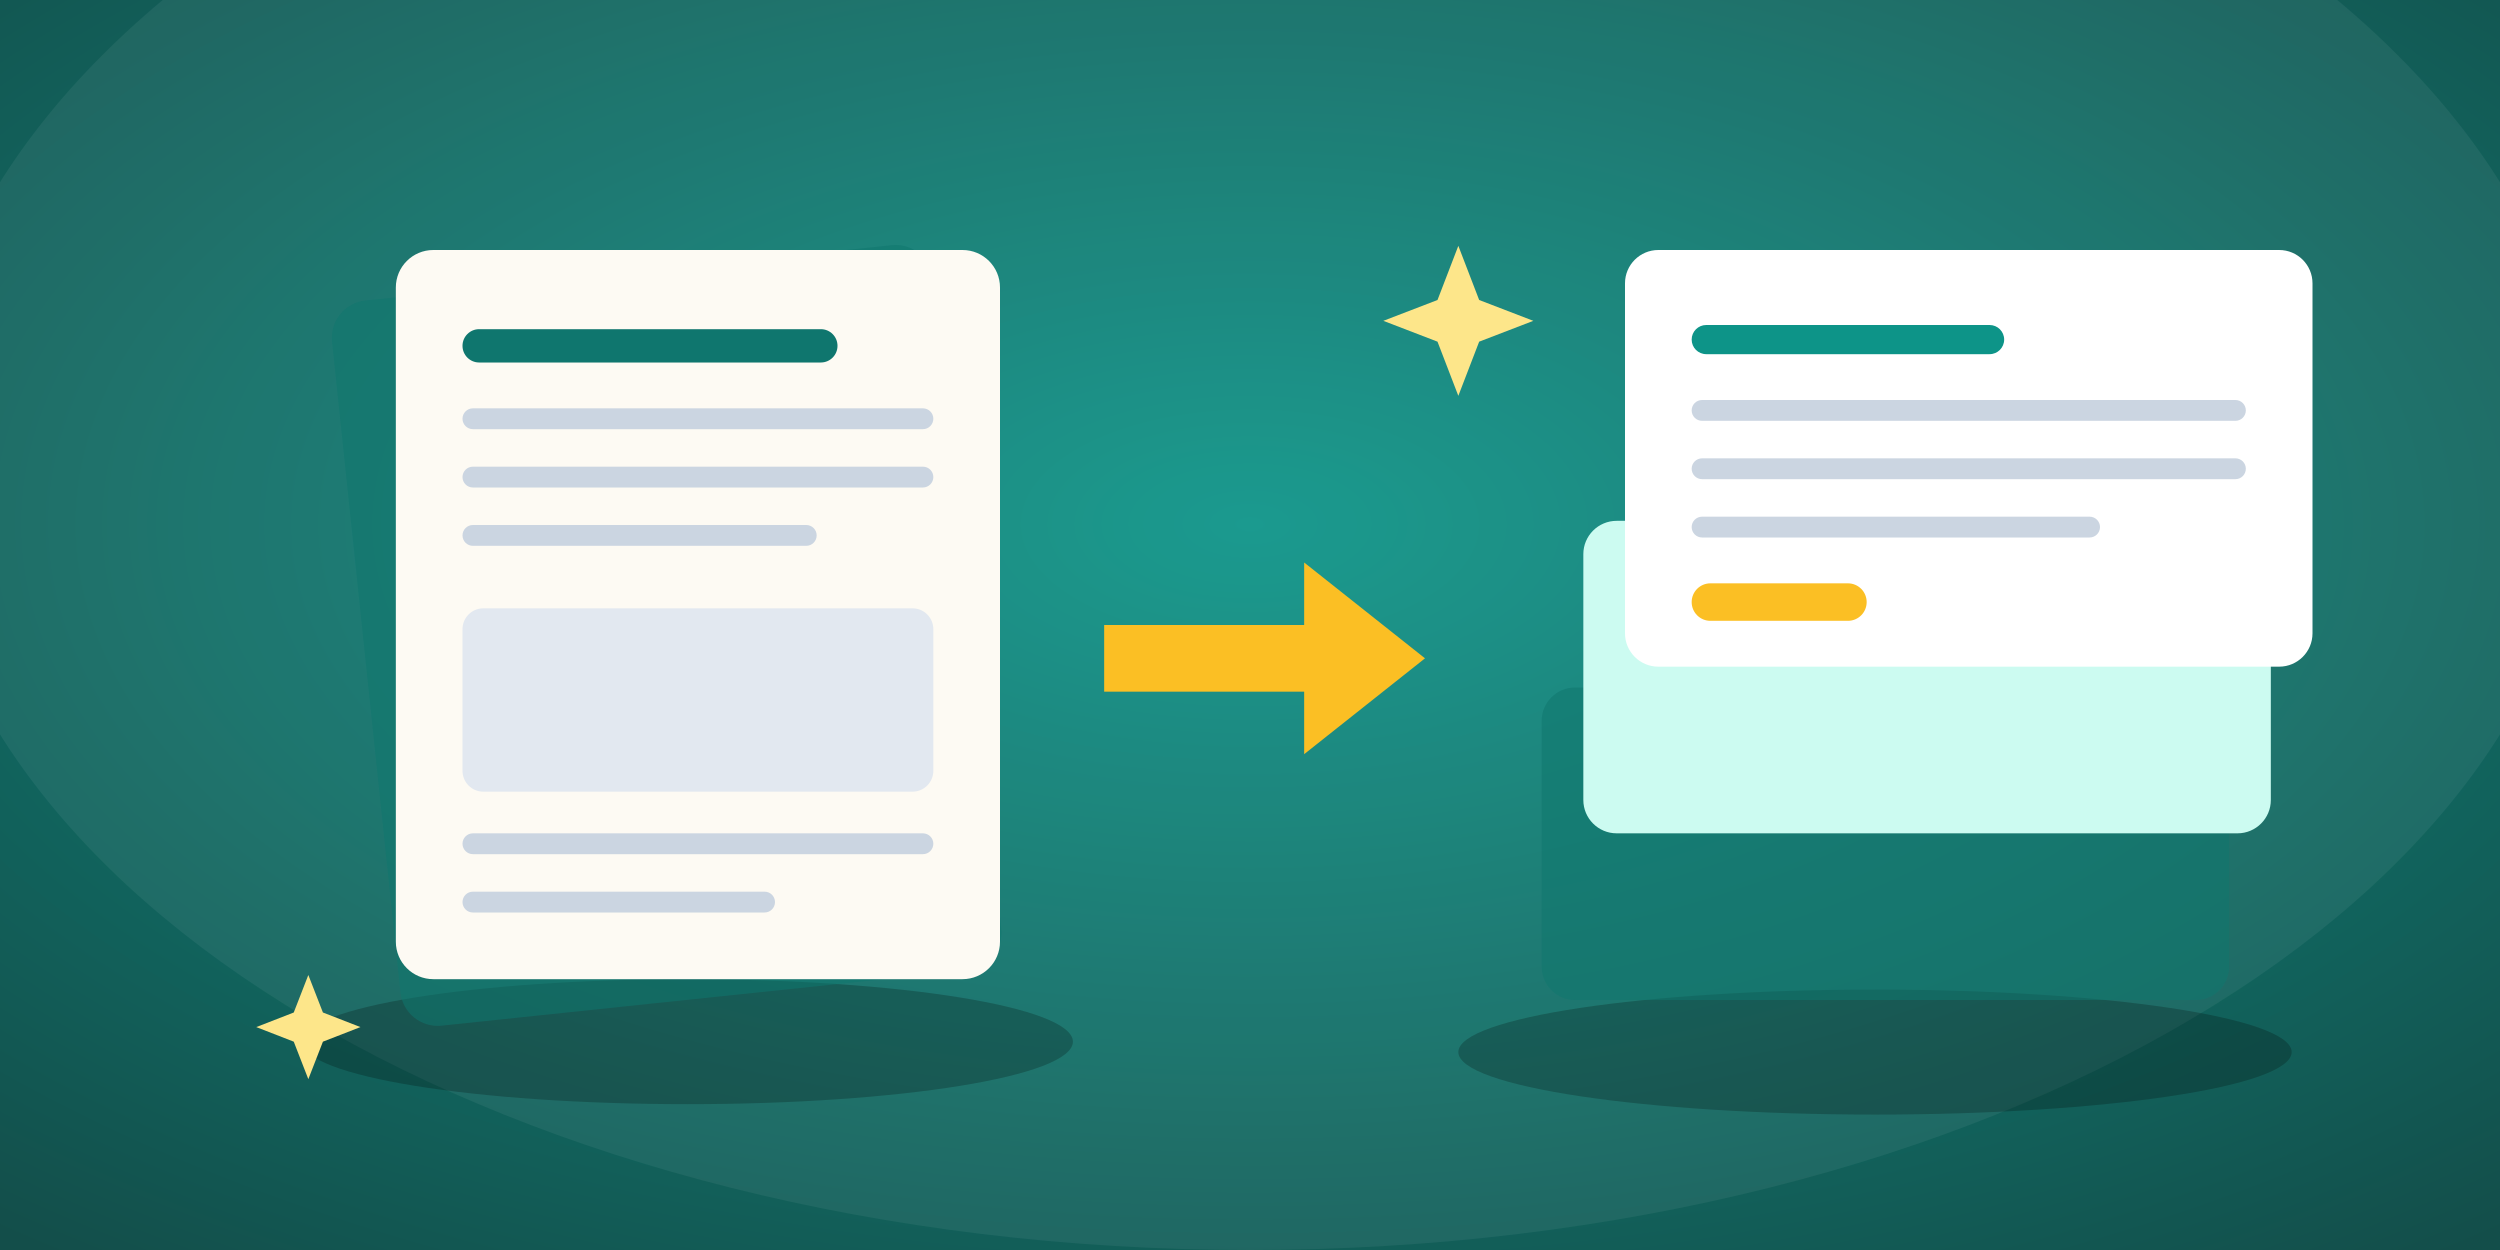
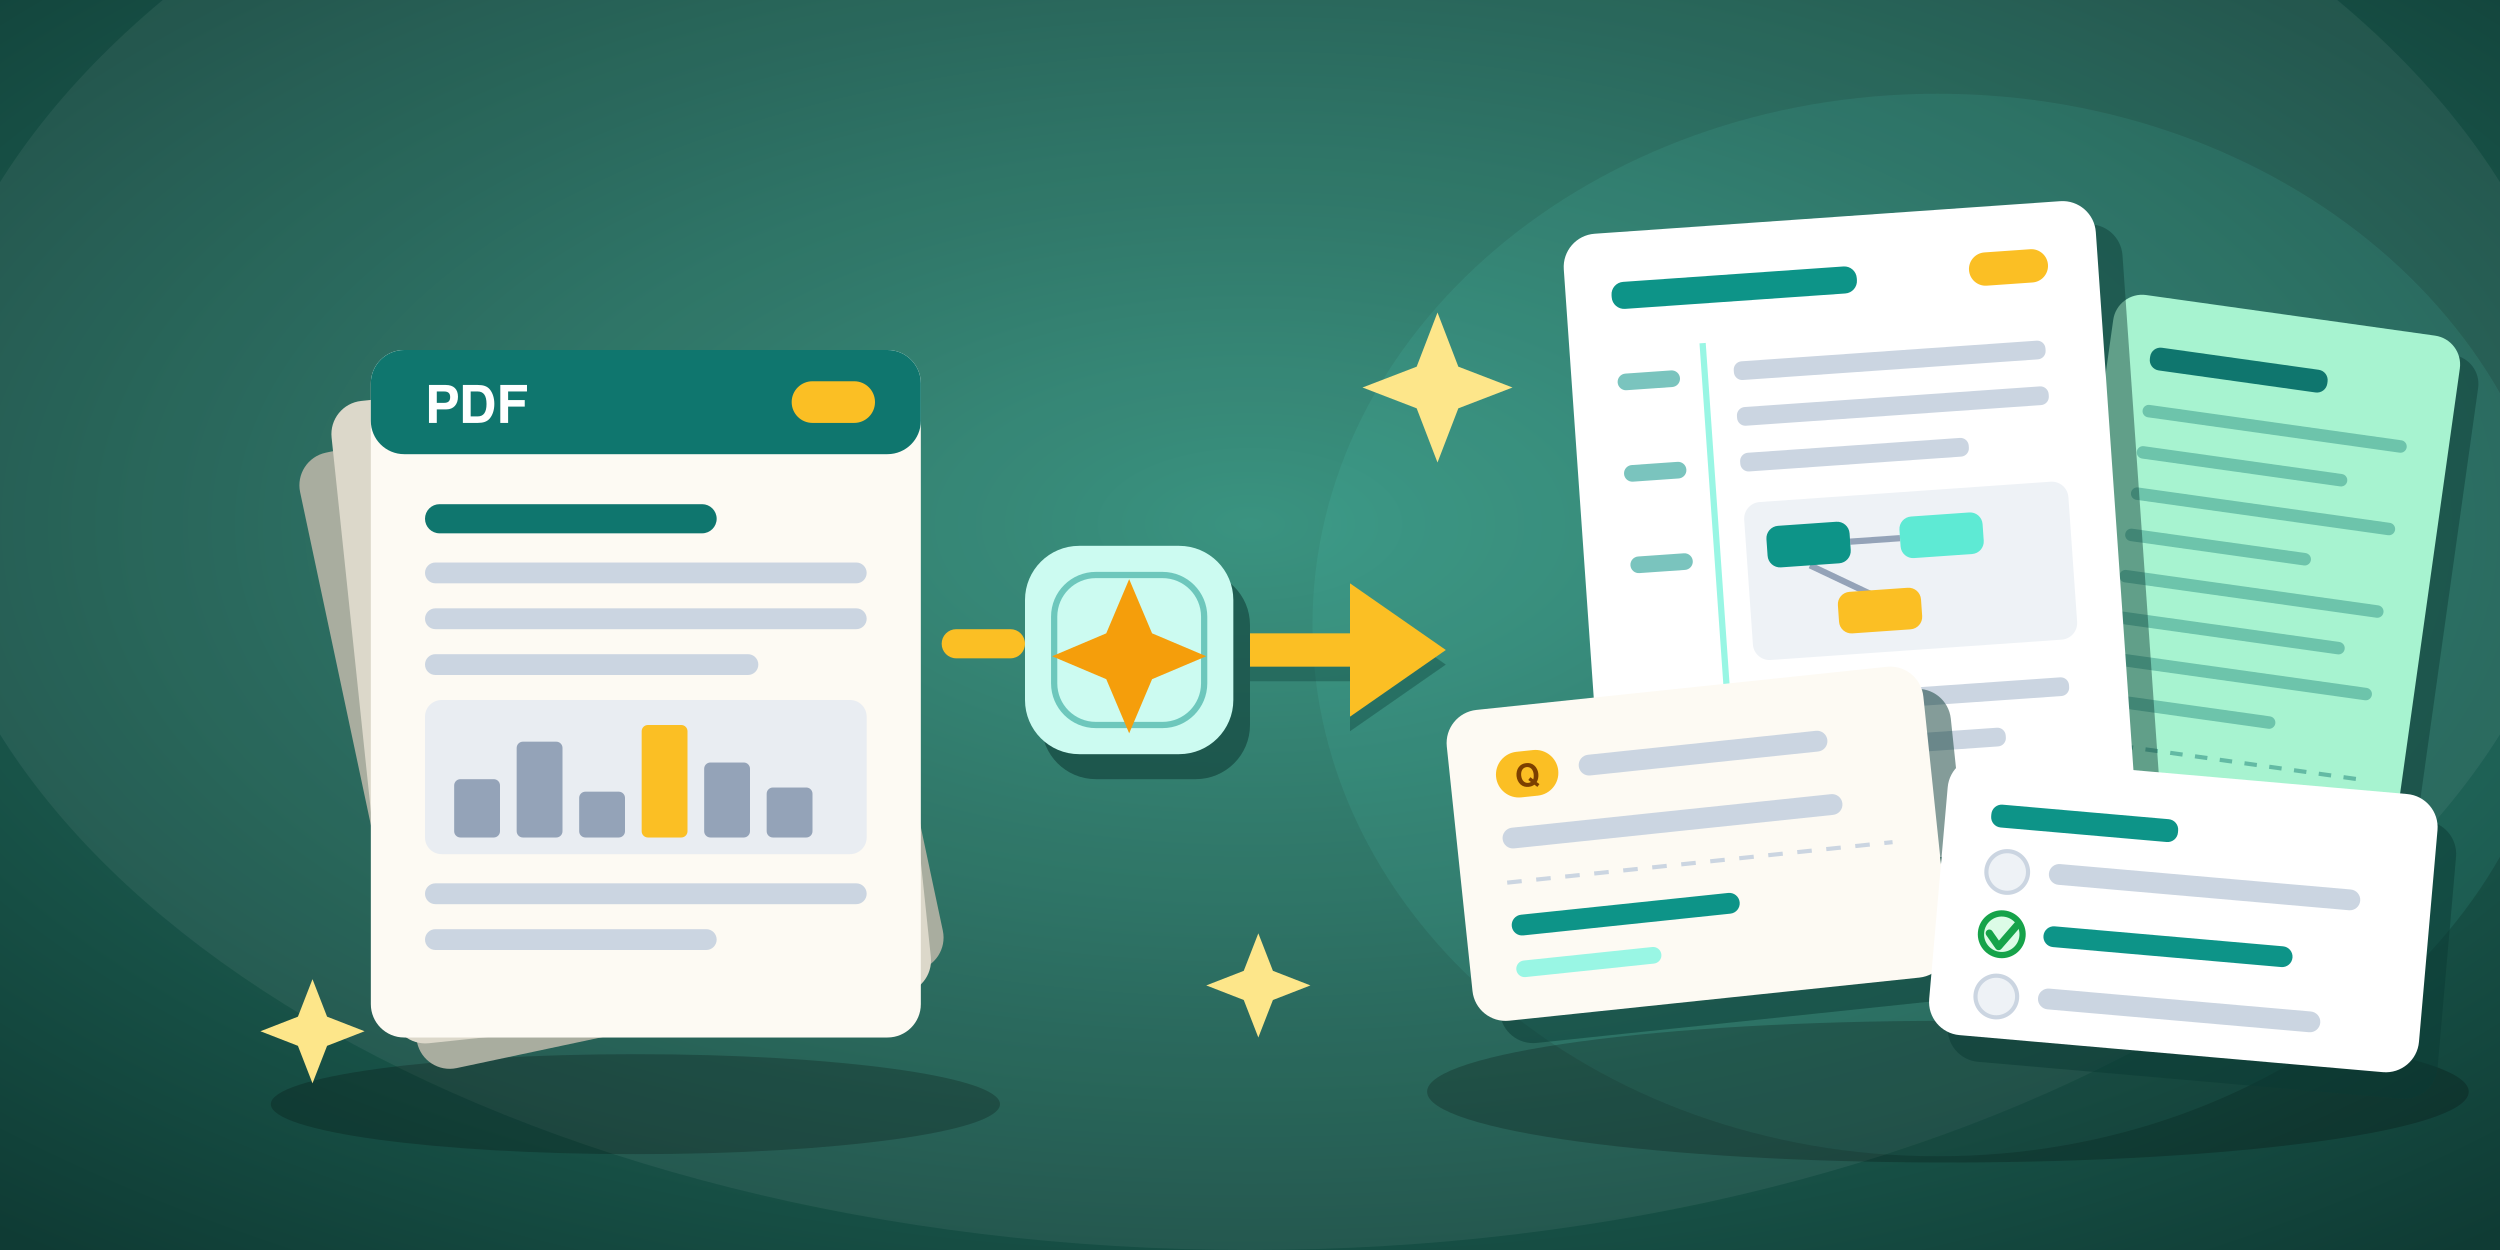
<svg xmlns="http://www.w3.org/2000/svg" viewBox="0 0 1200 600" width="1200" height="600" font-family="'Segoe UI',Helvetica,Arial,sans-serif">
  <defs>
    <radialGradient id="cpg" cx="0.5" cy="0.42" r="0.75">
-       <stop offset="0" stop-color="#0d9488" />
-       <stop offset="1" stop-color="#134e4a" />
+       <stop offset="0" stop-color="#2e8c78" />
+       <stop offset="1" stop-color="#0f3b34" />
    </radialGradient>
  </defs>
  <rect width="1200" height="600" fill="url(#cpg)" />
  <ellipse cx="600" cy="220" rx="640" ry="380" fill="#ffffff" opacity="0.06" />
-   <ellipse cx="330" cy="500" rx="185" ry="30" fill="#000" opacity="0.22" />
-   <rect x="175" y="130" width="290" height="350" rx="18" fill="#0f766e" opacity="0.55" transform="rotate(-6 320 305)" />
-   <rect x="190" y="120" width="290" height="350" rx="18" fill="#fdfaf3" />
-   <rect x="222" y="158" width="180" height="16" rx="8" fill="#0f766e" />
-   <rect x="222" y="196" width="226" height="10" rx="5" fill="#cbd5e1" />
-   <rect x="222" y="224" width="226" height="10" rx="5" fill="#cbd5e1" />
-   <rect x="222" y="252" width="170" height="10" rx="5" fill="#cbd5e1" />
-   <rect x="222" y="292" width="226" height="88" rx="10" fill="#e2e8f0" />
-   <rect x="222" y="400" width="226" height="10" rx="5" fill="#cbd5e1" />
-   <rect x="222" y="428" width="150" height="10" rx="5" fill="#cbd5e1" />
-   <path d="M530 300 h96 v-30 l58 46 -58 46 v-30 h-96 Z" fill="#fbbf24" />
-   <ellipse cx="900" cy="505" rx="200" ry="30" fill="#000" opacity="0.22" />
-   <rect x="740" y="330" width="330" height="150" rx="16" fill="#0f766e" opacity="0.55" />
-   <rect x="760" y="250" width="330" height="150" rx="16" fill="#ccfbf1" />
-   <rect x="780" y="120" width="330" height="200" rx="16" fill="#ffffff" />
-   <rect x="812" y="156" width="150" height="14" rx="7" fill="#0d9488" />
-   <rect x="812" y="192" width="266" height="10" rx="5" fill="#cbd5e1" />
-   <rect x="812" y="220" width="266" height="10" rx="5" fill="#cbd5e1" />
-   <rect x="812" y="248" width="196" height="10" rx="5" fill="#cbd5e1" />
-   <rect x="812" y="280" width="84" height="18" rx="9" fill="#fbbf24" />
+   <ellipse cx="930" cy="300" rx="300" ry="255" fill="#5eead4" opacity="0.09" />
+   <ellipse cx="305" cy="530" rx="175" ry="24" fill="#000" opacity="0.22" />
+   <g transform="rotate(-12 300 335)">
+     <rect x="168" y="190" width="258" height="302" rx="16" fill="#a9ad9f" />
+   </g>
+   <g transform="rotate(-6 300 335)">
+     <rect x="173" y="180" width="260" height="310" rx="16" fill="#dcd8ca" />
+   </g>
+   <rect x="178" y="168" width="264" height="330" rx="16" fill="#fdfaf3" />
+   <rect x="178" y="168" width="264" height="50" rx="16" fill="#0f766e" />
+   <text x="204" y="203" font-size="25" font-weight="800" fill="#ffffff">PDF</text>
+   <rect x="380" y="183" width="40" height="20" rx="10" fill="#fbbf24" />
+   <rect x="204" y="242" width="140" height="14" rx="7" fill="#0f766e" />
+   <rect x="204" y="270" width="212" height="10" rx="5" fill="#cbd5e1" />
+   <rect x="204" y="292" width="212" height="10" rx="5" fill="#cbd5e1" />
+   <rect x="204" y="314" width="160" height="10" rx="5" fill="#cbd5e1" />
+   <rect x="204" y="336" width="212" height="74" rx="8" fill="#e9edf2" />
+   <rect x="218" y="374" width="22" height="28" rx="3" fill="#94a3b8" />
+   <rect x="248" y="356" width="22" height="46" rx="3" fill="#94a3b8" />
+   <rect x="278" y="380" width="22" height="22" rx="3" fill="#94a3b8" />
+   <rect x="308" y="348" width="22" height="54" rx="3" fill="#fbbf24" />
+   <rect x="338" y="366" width="22" height="36" rx="3" fill="#94a3b8" />
+   <rect x="368" y="378" width="22" height="24" rx="3" fill="#94a3b8" />
+   <rect x="204" y="424" width="212" height="10" rx="5" fill="#cbd5e1" />
+   <rect x="204" y="446" width="140" height="10" rx="5" fill="#cbd5e1" />
+   <rect x="452" y="302" width="40" height="14" rx="7" fill="#fbbf24" />
+   <rect x="500" y="274" width="100" height="100" rx="26" fill="#08302b" opacity="0.5" />
+   <rect x="492" y="262" width="100" height="100" rx="26" fill="#ccfbf1" />
+   <rect x="506" y="276" width="72" height="72" rx="20" fill="none" stroke="#0d9488" stroke-width="3" opacity="0.5" />
+   <path d="M542 278 l11 26 26 11 -26 11 -11 26 -11 -26 -26 -11 26 -11 Z" fill="#f59e0b" />
+   <path d="M600 311 h48 v-24 l46 32 -46 32 v-24 h-48 Z" fill="#0a3a33" opacity="0.35" />
+   <path d="M600 304 h48 v-24 l46 32 -46 32 v-24 h-48 Z" fill="#fbbf24" />
+   <ellipse cx="935" cy="524" rx="250" ry="34" fill="#000" opacity="0.22" />
+   <g transform="rotate(8 1080 290)">
+     <rect x="1006" y="158" width="168" height="280" rx="14" fill="#0a3a33" opacity="0.45" />
+     <rect x="996" y="150" width="168" height="280" rx="14" fill="#a7f3d0" />
+     <rect x="1016" y="174" width="86" height="11" rx="5" fill="#0f766e" />
+     <g fill="#0f766e" opacity="0.38">
+       <rect x="1016" y="202" width="128" height="6" rx="3" />
+       <rect x="1016" y="222" width="102" height="6" rx="3" />
+       <rect x="1016" y="242" width="128" height="6" rx="3" />
+       <rect x="1016" y="262" width="90" height="6" rx="3" />
+       <rect x="1016" y="282" width="128" height="6" rx="3" />
+       <rect x="1016" y="302" width="112" height="6" rx="3" />
+       <rect x="1016" y="322" width="128" height="6" rx="3" />
+       <rect x="1016" y="342" width="84" height="6" rx="3" />
+     </g>
+     <line x1="1016" y1="366" x2="1144" y2="366" stroke="#0f766e" stroke-width="2" opacity="0.45" stroke-dasharray="6 6" />
+     <rect x="1016" y="380" width="66" height="10" rx="5" fill="#f59e0b" />
+     <rect x="1016" y="400" width="104" height="6" rx="3" fill="#0f766e" opacity="0.38" />
+   </g>
+   <g transform="rotate(-4 888 259)">
+     <rect x="772" y="116" width="256" height="310" rx="16" fill="#0a3a33" opacity="0.45" />
+     <rect x="760" y="104" width="256" height="310" rx="16" fill="#ffffff" />
+     <rect x="782" y="128" width="118" height="13" rx="6" fill="#0d9488" />
+     <rect x="954" y="126" width="38" height="16" rx="8" fill="#fbbf24" />
+     <line x1="824" y1="160" x2="824" y2="330" stroke="#99f6e4" stroke-width="3" />
+     <g fill="#0d9488" opacity="0.55">
+       <rect x="782" y="172" width="30" height="8" rx="4" />
+       <rect x="782" y="216" width="30" height="8" rx="4" />
+       <rect x="782" y="260" width="30" height="8" rx="4" />
+     </g>
+     <rect x="838" y="170" width="150" height="9" rx="4" fill="#cbd5e1" />
+     <rect x="838" y="192" width="150" height="9" rx="4" fill="#cbd5e1" />
+     <rect x="838" y="214" width="110" height="9" rx="4" fill="#cbd5e1" />
+     <rect x="838" y="238" width="156" height="76" rx="8" fill="#eef2f6" />
+     <line x1="888" y1="260" x2="912" y2="260" stroke="#94a3b8" stroke-width="3" />
+     <line x1="868" y1="270" x2="900" y2="288" stroke="#94a3b8" stroke-width="3" />
+     <rect x="848" y="250" width="40" height="20" rx="6" fill="#0d9488" />
+     <rect x="912" y="250" width="40" height="20" rx="6" fill="#5eead4" />
+     <rect x="880" y="284" width="40" height="20" rx="6" fill="#fbbf24" />
+     <rect x="838" y="332" width="150" height="9" rx="4" fill="#cbd5e1" />
+     <rect x="838" y="354" width="118" height="9" rx="4" fill="#cbd5e1" />
+   </g>
+   <g transform="rotate(-6 815 405)">
+     <rect x="712" y="342" width="230" height="150" rx="16" fill="#0a3a33" opacity="0.5" />
+     <rect x="700" y="330" width="230" height="150" rx="16" fill="#fdfaf3" />
+     <rect x="722" y="352" width="30" height="22" rx="11" fill="#fbbf24" />
+     <text x="737" y="369" font-size="15" font-weight="800" fill="#7c3f00" text-anchor="middle">Q</text>
+     <rect x="762" y="357" width="120" height="10" rx="5" fill="#cbd5e1" />
+     <rect x="722" y="388" width="164" height="10" rx="5" fill="#cbd5e1" />
+     <line x1="722" y1="414" x2="908" y2="414" stroke="#cbd5e1" stroke-width="2" stroke-dasharray="7 7" />
+     <rect x="722" y="430" width="110" height="10" rx="5" fill="#0d9488" />
+     <rect x="722" y="452" width="70" height="8" rx="4" fill="#99f6e4" />
+   </g>
+   <g transform="rotate(5 1048 439)">
+     <rect x="940" y="384" width="236" height="134" rx="16" fill="#0a3a33" opacity="0.5" />
+     <rect x="930" y="372" width="236" height="134" rx="16" fill="#ffffff" />
+     <rect x="952" y="394" width="90" height="11" rx="5" fill="#0d9488" />
+     <circle cx="962" cy="426" r="10" fill="#eef2f6" stroke="#cbd5e1" stroke-width="2" />
+     <rect x="982" y="420" width="150" height="10" rx="5" fill="#cbd5e1" />
+     <circle cx="962" cy="456" r="10" fill="#dcfce7" stroke="#16a34a" stroke-width="3" />
+     <path d="M956 456 l5 6 8 -11" fill="none" stroke="#16a34a" stroke-width="3.5" stroke-linecap="round" stroke-linejoin="round" />
+     <rect x="982" y="450" width="120" height="10" rx="5" fill="#0d9488" />
+     <circle cx="962" cy="486" r="10" fill="#eef2f6" stroke="#cbd5e1" stroke-width="2" />
+     <rect x="982" y="480" width="136" height="10" rx="5" fill="#cbd5e1" />
+   </g>
  <g fill="#fde68a">
-     <path d="M700 118 l10 26 26 10 -26 10 -10 26 -10 -26 -26 -10 26 -10 Z" />
-     <path d="M148 468 l7 18 18 7 -18 7 -7 18 -7 -18 -18 -7 18 -7 Z" />
+     <path d="M690 150 l10 26 26 10 -26 10 -10 26 -10 -26 -26 -10 26 -10 Z" />
+     <path d="M150 470 l7 18 18 7 -18 7 -7 18 -7 -18 -18 -7 18 -7 Z" />
+     <path d="M604 448 l7 18 18 7 -18 7 -7 18 -7 -18 -18 -7 18 -7 Z" />
  </g>
</svg>
